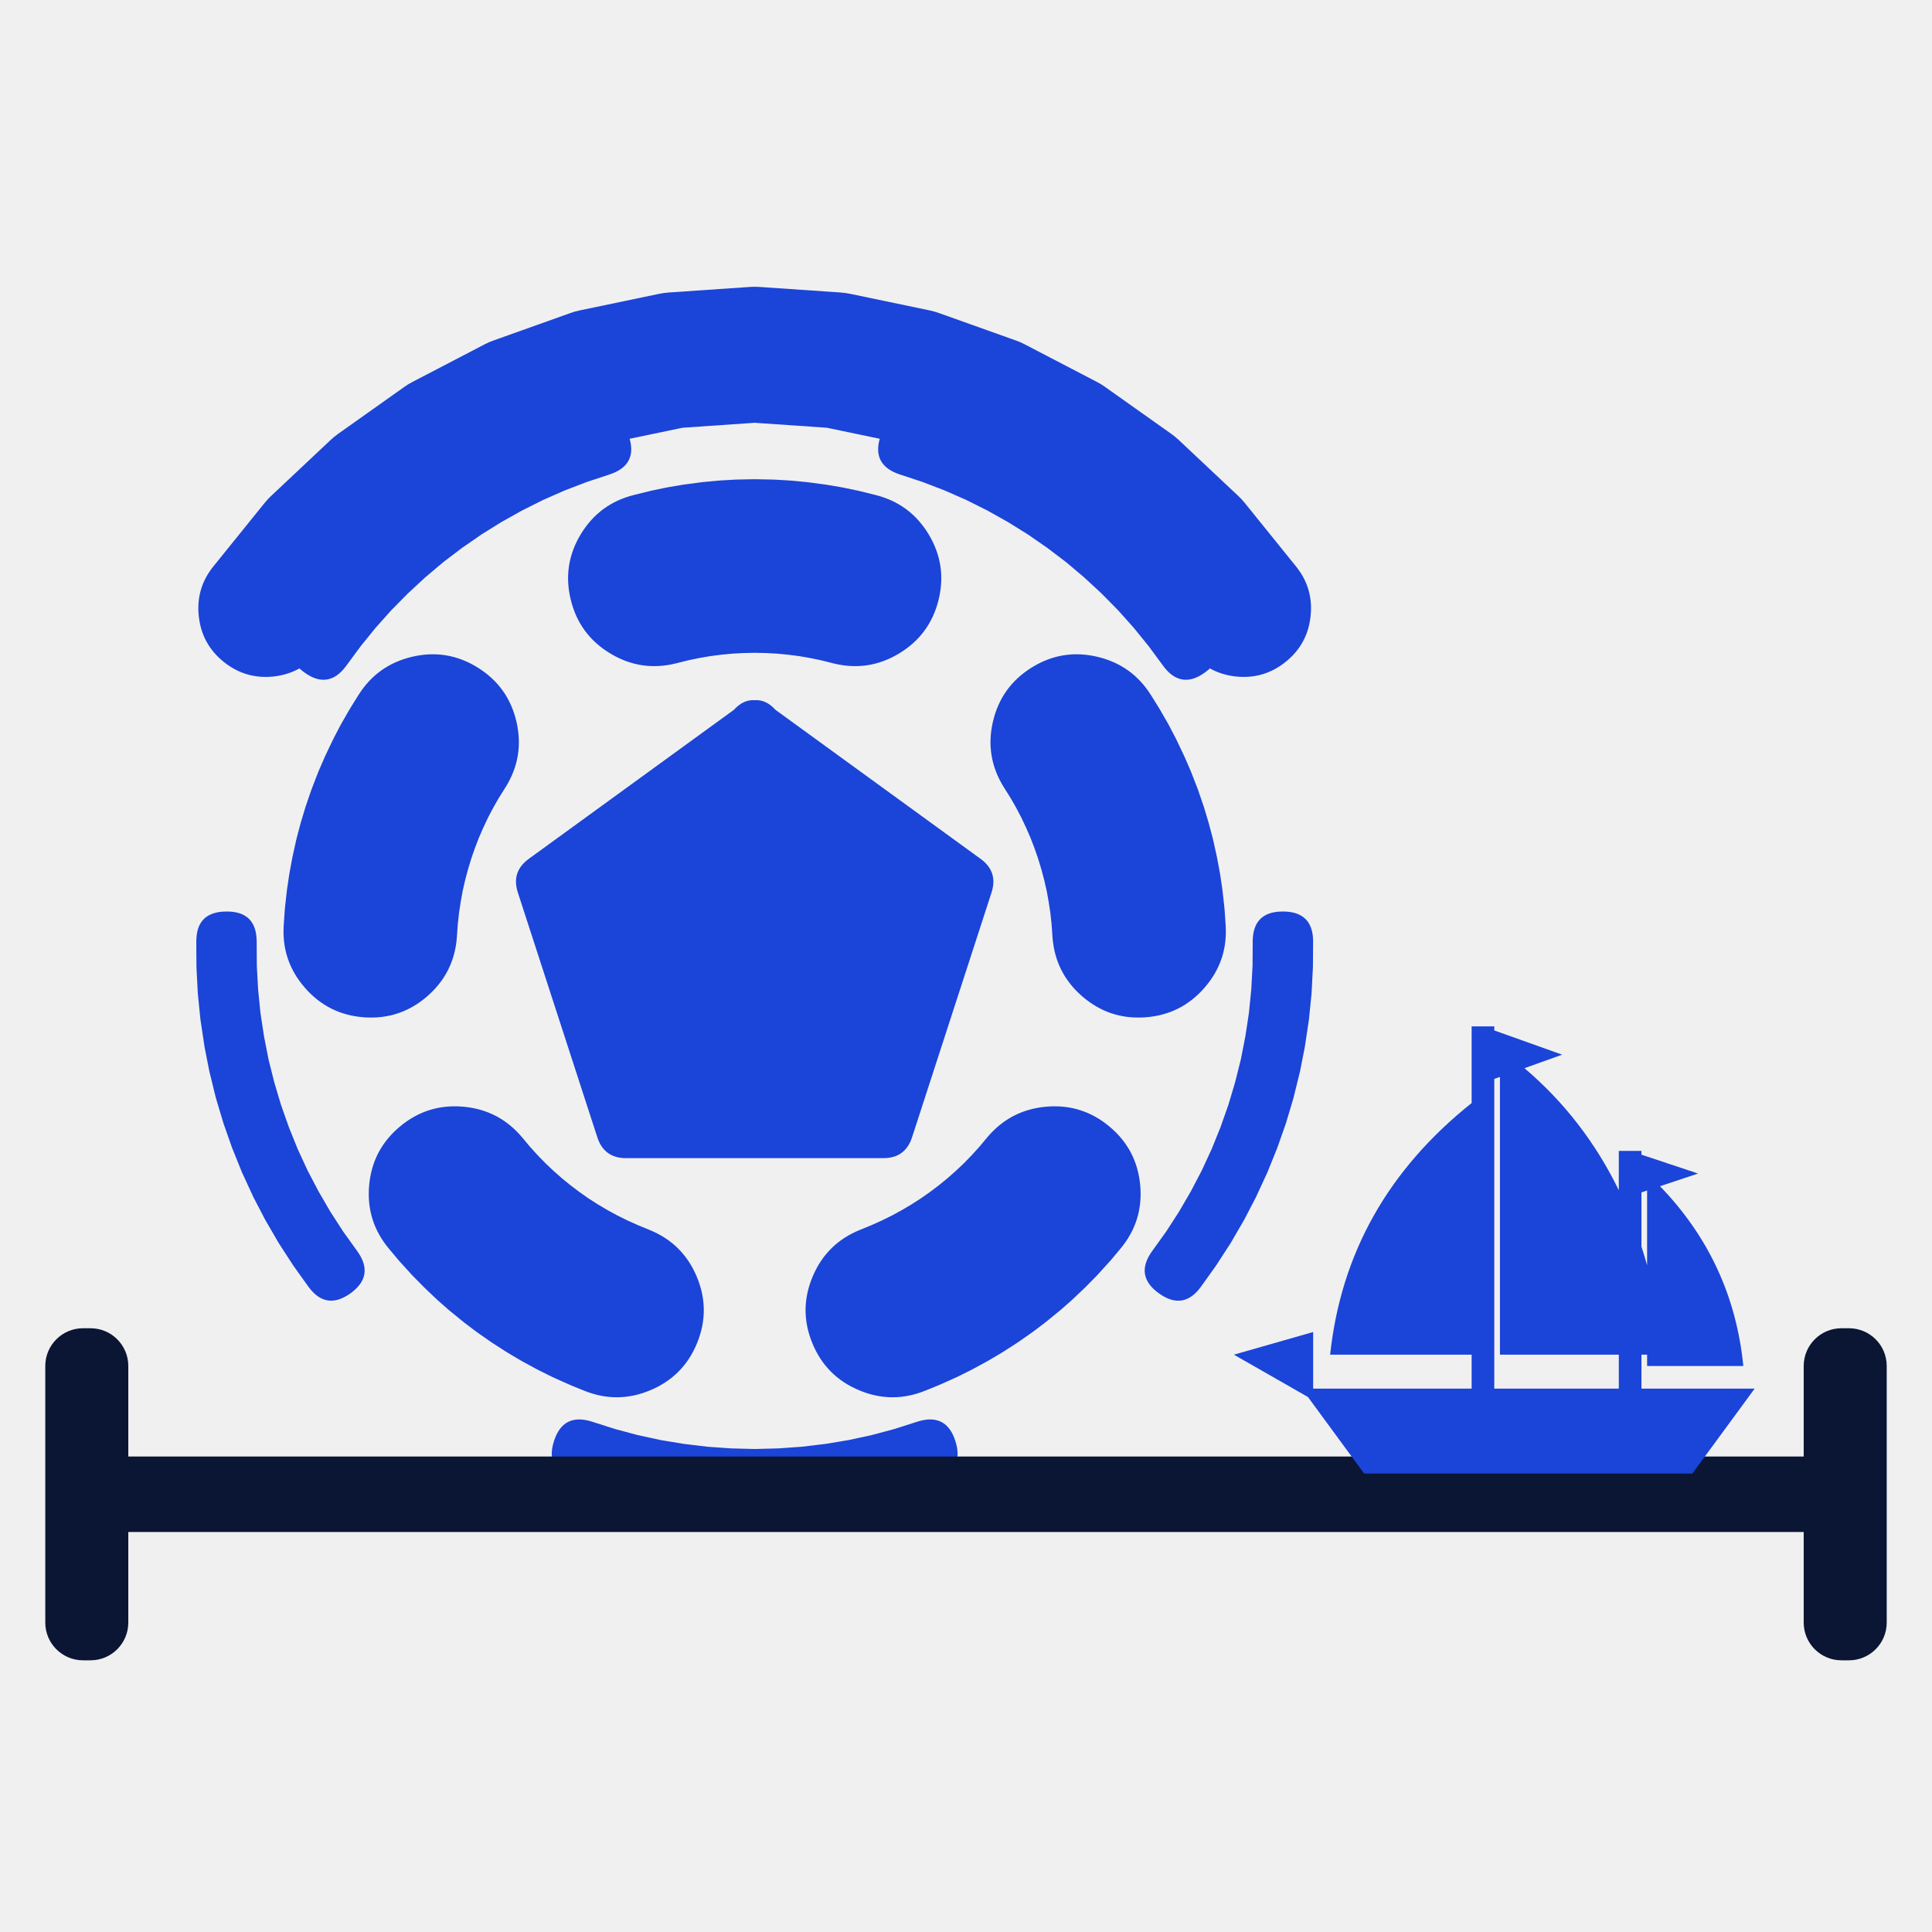
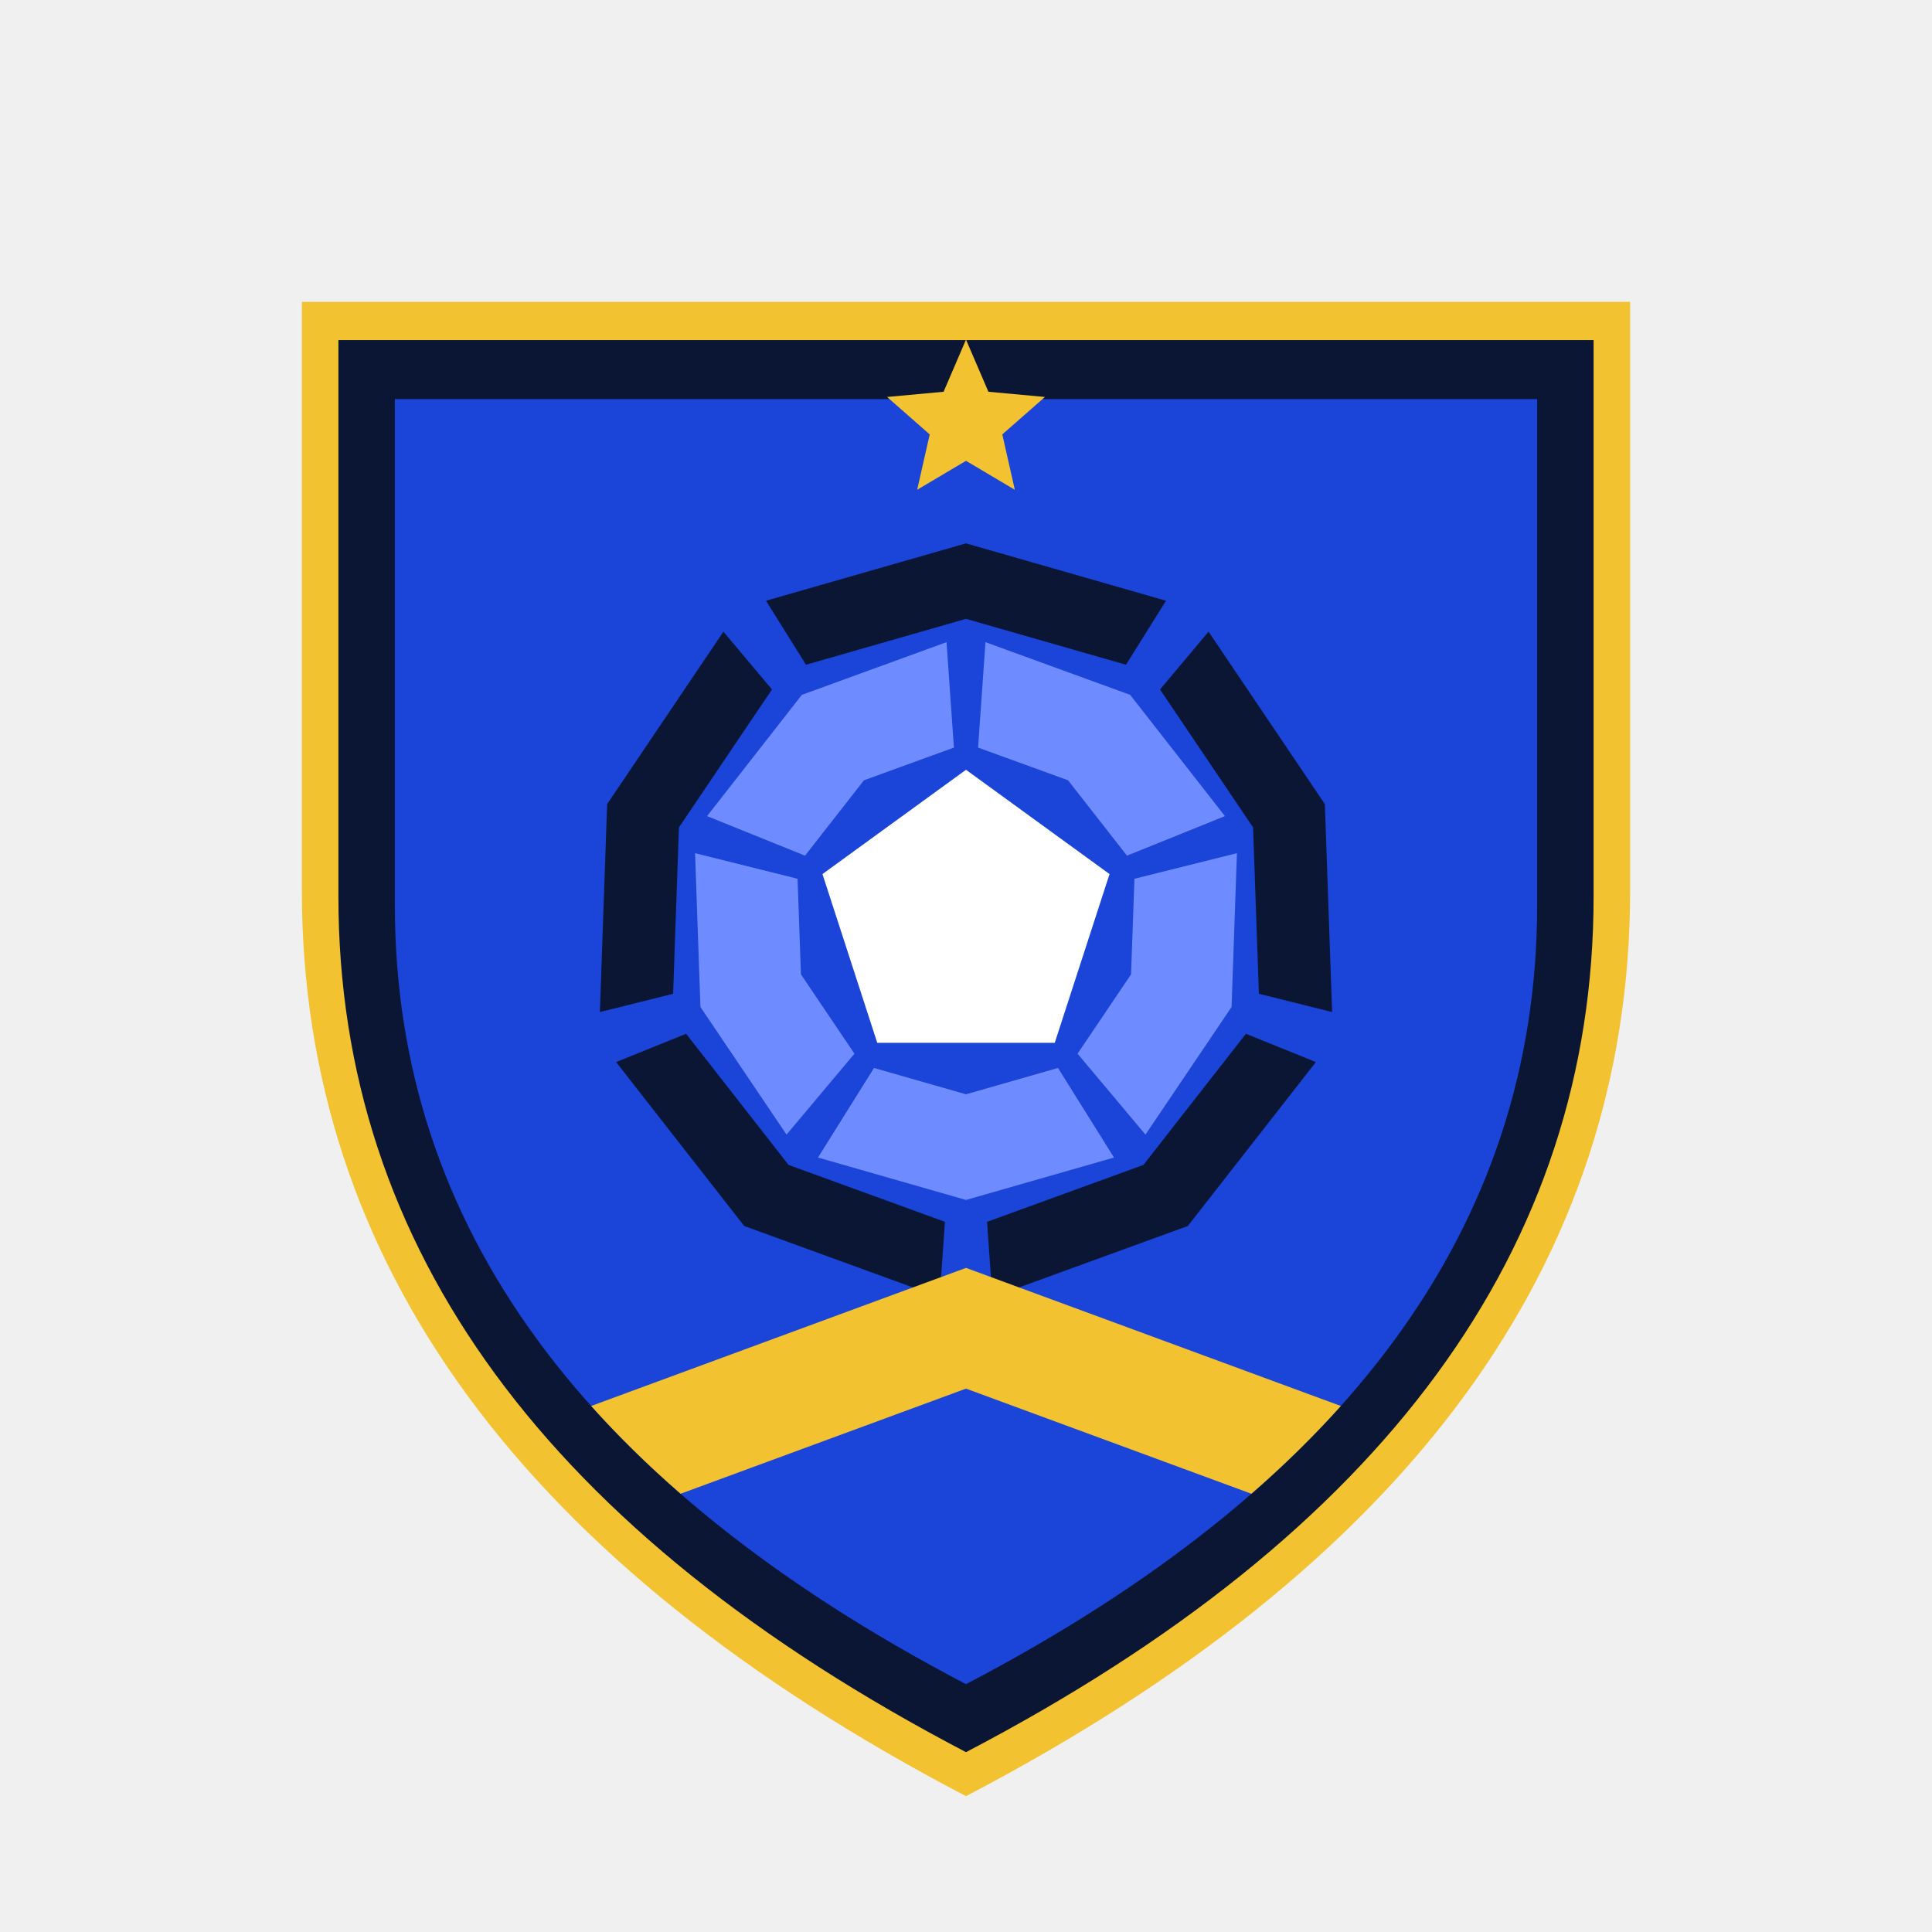
<svg xmlns="http://www.w3.org/2000/svg" viewBox="0 0 256 256" role="img" aria-labelledby="t">
-   <path fill="#1B44D8" d="M28.29 75.03 35.09 66.61Q35.48 66.13 35.93 65.71L43.82 58.29Q44.27 57.87 44.77 57.51L53.6 51.25Q54.1 50.89 54.65 50.61L64.25 45.61Q64.8 45.32 65.38 45.12L75.58 41.48Q76.16 41.27 76.77 41.14L87.36 38.93Q87.97 38.81 88.58 38.76L99.38 38.02Q100 37.98 100.62 38.02L111.42 38.76Q112.03 38.81 112.64 38.93L123.23 41.14Q123.84 41.27 124.42 41.48L134.62 45.12Q135.2 45.32 135.75 45.61L145.35 50.61Q145.9 50.89 146.4 51.25L155.23 57.51Q155.73 57.87 156.18 58.29L164.07 65.71Q164.52 66.13 164.91 66.61L171.71 75.03Q174.06 77.93 173.66 81.64Q173.27 85.35 170.37 87.69Q167.47 90.03 163.76 89.64Q161.86 89.43 160.32 88.57Q160.04 88.83 159.71 89.07Q158.1 90.26 156.7 90.04Q155.3 89.83 154.12 88.22L152.21 85.63L150.24 83.2L148.16 80.87L145.96 78.64L143.67 76.52L141.28 74.5L138.79 72.61L136.22 70.83L133.57 69.18L130.84 67.65L128.04 66.25L125.18 64.99L122.26 63.87L119.21 62.86Q115.58 61.65 116.57 58.14L109.57 56.68L100 56.02L90.43 56.68L83.43 58.14Q84.42 61.65 80.79 62.86L77.74 63.87L74.82 64.99L71.96 66.25L69.16 67.65L66.43 69.18L63.78 70.83L61.21 72.61L58.72 74.5L56.33 76.52L54.04 78.64L51.84 80.87L49.76 83.2L47.79 85.63L45.88 88.22Q44.7 89.83 43.3 90.04Q41.9 90.26 40.29 89.07Q39.96 88.83 39.68 88.57Q38.14 89.43 36.24 89.64Q32.53 90.03 29.63 87.69Q26.73 85.35 26.34 81.64Q25.94 77.93 28.29 75.03ZM100 92.78Q101.5 92.67 102.76 94.06L129.93 113.8Q132.28 115.51 131.38 118.27L120.85 150.7Q119.95 153.46 117.05 153.46H82.95Q80.05 153.46 79.15 150.7L68.62 118.27Q67.72 115.51 70.07 113.8L97.24 94.06Q98.5 92.67 100 92.78ZM148.43 165.5 147.21 166.96Q147.07 167.12 146.92 167.28L145.64 168.69Q145.5 168.85 145.35 169.01L144.01 170.37Q143.86 170.52 143.71 170.67L142.32 171.99Q142.17 172.13 142.01 172.28L140.58 173.54Q140.41 173.68 140.25 173.81L138.77 175.02Q138.6 175.16 138.43 175.29L136.91 176.44Q136.74 176.57 136.56 176.69L135 177.78Q134.82 177.9 134.64 178.02L133.04 179.05Q132.86 179.17 132.67 179.28L131.03 180.25Q130.85 180.36 130.66 180.46L128.98 181.37Q128.79 181.48 128.6 181.57L126.89 182.42Q126.7 182.51 126.5 182.6L124.76 183.38Q124.56 183.47 124.37 183.55L122.6 184.27Q118.18 186.06 113.8 184.2Q109.41 182.35 107.62 177.93Q105.83 173.52 107.69 169.13Q109.54 164.75 113.96 162.96L115.52 162.32L116.87 161.71L118.19 161.06L119.49 160.35L120.76 159.6L122.01 158.8L123.22 157.95L124.4 157.06L125.54 156.13L126.65 155.15L127.72 154.14L128.75 153.08L129.74 151.99L130.83 150.69Q133.9 147.05 138.65 146.64Q143.39 146.23 147.04 149.3Q150.68 152.36 151.09 157.11Q151.5 161.85 148.43 165.5ZM37.6 122.51 37.73 120.61Q37.75 120.4 37.77 120.18L37.98 118.29Q38 118.07 38.03 117.86L38.31 115.97Q38.34 115.76 38.38 115.55L38.73 113.67Q38.77 113.46 38.82 113.25L39.23 111.39Q39.28 111.18 39.33 110.97L39.82 109.13Q39.88 108.92 39.94 108.72L40.49 106.89Q40.56 106.69 40.63 106.48L41.25 104.68Q41.32 104.48 41.4 104.28L42.09 102.5Q42.17 102.3 42.25 102.1L43.01 100.35Q43.09 100.15 43.19 99.96L44.01 98.24Q44.1 98.04 44.2 97.85L45.08 96.16Q45.18 95.97 45.29 95.78L46.24 94.13Q46.35 93.94 46.46 93.76L47.47 92.14Q49.99 88.1 54.63 87.02Q59.27 85.94 63.31 88.46Q67.35 90.98 68.43 95.62Q69.51 100.26 66.99 104.31L66.09 105.74L65.36 107.02L64.67 108.33L64.04 109.67L63.45 111.02L62.92 112.4L62.44 113.79L62.01 115.21L61.63 116.64L61.3 118.08L61.04 119.53L60.82 120.99L60.66 122.46L60.54 124.15Q60.2 128.9 56.6 132.02Q53 135.14 48.25 134.8Q43.5 134.46 40.38 130.86Q37.26 127.27 37.6 122.51ZM77.4 184.27 75.63 183.55Q75.44 183.47 75.24 183.38L73.5 182.6Q73.3 182.51 73.11 182.42L71.4 181.57Q71.21 181.48 71.02 181.37L69.34 180.46Q69.15 180.36 68.97 180.25L67.33 179.28Q67.14 179.17 66.96 179.05L65.36 178.02Q65.18 177.9 65 177.78L63.44 176.69Q63.26 176.57 63.09 176.44L61.57 175.29Q61.4 175.16 61.23 175.02L59.75 173.81Q59.59 173.68 59.42 173.54L57.99 172.28Q57.83 172.13 57.68 171.99L56.29 170.67Q56.14 170.52 55.99 170.37L54.65 169.01Q54.5 168.85 54.36 168.69L53.08 167.28Q52.93 167.12 52.79 166.96L51.57 165.5Q48.5 161.85 48.91 157.11Q49.32 152.36 52.96 149.3Q56.61 146.23 61.35 146.64Q66.1 147.05 69.17 150.69L70.26 151.99L71.25 153.08L72.28 154.14L73.35 155.15L74.46 156.13L75.6 157.06L76.78 157.95L77.99 158.8L79.24 159.6L80.51 160.35L81.81 161.06L83.13 161.71L84.48 162.32L86.04 162.96Q90.46 164.75 92.31 169.13Q94.17 173.52 92.38 177.93Q90.59 182.35 86.2 184.2Q81.82 186.06 77.4 184.27ZM84.03 65.58 85.88 65.12Q86.09 65.07 86.3 65.02L88.17 64.63Q88.38 64.59 88.59 64.55L90.47 64.23Q90.68 64.2 90.9 64.17L92.79 63.92Q93 63.89 93.22 63.87L95.12 63.69Q95.33 63.67 95.54 63.66L97.45 63.55Q97.66 63.54 97.88 63.54L99.78 63.5Q100 63.5 100.22 63.5L102.12 63.54Q102.34 63.54 102.55 63.55L104.46 63.66Q104.67 63.67 104.88 63.69L106.78 63.87Q107 63.89 107.21 63.92L109.1 64.17Q109.32 64.2 109.53 64.23L111.41 64.55Q111.62 64.59 111.83 64.63L113.7 65.02Q113.91 65.07 114.12 65.12L115.97 65.58Q120.59 66.72 123.05 70.8Q125.51 74.88 124.36 79.51Q123.21 84.13 119.13 86.59Q115.05 89.05 110.43 87.9L108.79 87.49L107.34 87.19L105.89 86.94L104.42 86.75L102.95 86.61L101.48 86.53L100 86.5L98.52 86.53L97.05 86.61L95.58 86.75L94.11 86.94L92.66 87.19L91.21 87.49L89.57 87.9Q84.95 89.05 80.87 86.59Q76.78 84.13 75.64 79.51Q74.49 74.88 76.95 70.8Q79.41 66.72 84.03 65.58ZM152.53 92.14 153.54 93.76Q153.65 93.94 153.76 94.13L154.71 95.78Q154.82 95.97 154.92 96.16L155.8 97.85Q155.9 98.04 155.99 98.24L156.81 99.96Q156.91 100.15 156.99 100.35L157.75 102.1Q157.83 102.3 157.91 102.5L158.6 104.28Q158.68 104.48 158.75 104.68L159.37 106.48Q159.44 106.69 159.51 106.89L160.06 108.72Q160.12 108.92 160.18 109.13L160.67 110.97Q160.72 111.18 160.77 111.39L161.18 113.25Q161.23 113.46 161.27 113.67L161.62 115.55Q161.66 115.76 161.69 115.97L161.97 117.86Q162 118.07 162.02 118.29L162.23 120.18Q162.25 120.4 162.27 120.61L162.4 122.51Q162.74 127.27 159.62 130.86Q156.5 134.46 151.75 134.8Q147 135.14 143.4 132.02Q139.8 128.9 139.46 124.15L139.34 122.46L139.18 120.99L138.96 119.53L138.7 118.08L138.37 116.64L137.99 115.21L137.56 113.79L137.08 112.4L136.55 111.02L135.96 109.67L135.33 108.33L134.64 107.02L133.91 105.74L133.01 104.31Q130.49 100.26 131.57 95.62Q132.65 90.98 136.69 88.46Q140.73 85.94 145.37 87.02Q150.01 88.1 152.53 92.14ZM124 196 120.84 197Q120.75 197.03 120.66 197.06L117.46 197.91Q117.36 197.93 117.27 197.95L114.03 198.66Q113.94 198.68 113.85 198.69L110.58 199.24Q110.48 199.26 110.39 199.27L107.09 199.66Q107 199.67 106.91 199.68L103.6 199.91Q103.5 199.92 103.41 199.92L100.09 200Q100.05 200 100 200Q99.95 200 99.91 200L96.59 199.92Q96.5 199.92 96.4 199.91L93.09 199.68Q93 199.67 92.91 199.66L89.61 199.27Q89.52 199.26 89.42 199.24L86.15 198.69Q86.06 198.68 85.97 198.66L82.73 197.95Q82.64 197.93 82.54 197.91L79.34 197.06Q79.25 197.03 79.16 197L76 196Q72.19 194.79 73.4 190.97Q74 189.07 75.26 188.42Q76.52 187.77 78.42 188.37L81.49 189.35L84.51 190.16L87.57 190.82L90.65 191.33L93.76 191.7L96.87 191.92L100 192L103.13 191.92L106.24 191.7L109.35 191.33L112.43 190.82L115.49 190.16L118.51 189.35L121.58 188.37Q123.48 187.77 124.74 188.42Q126 189.07 126.6 190.97Q127.81 194.79 124 196ZM173.99 124.8 173.97 128.12Q173.97 128.21 173.96 128.31L173.79 131.62Q173.78 131.71 173.77 131.81L173.44 135.11Q173.43 135.2 173.41 135.3L172.92 138.57Q172.91 138.67 172.89 138.76L172.25 142.01Q172.23 142.11 172.2 142.2L171.41 145.42Q171.38 145.51 171.36 145.6L170.41 148.78Q170.38 148.87 170.35 148.96L169.25 152.09Q169.22 152.17 169.18 152.26L167.94 155.34Q167.9 155.42 167.86 155.51L166.47 158.52Q166.43 158.61 166.39 158.69L164.86 161.63Q164.81 161.71 164.76 161.8L163.1 164.66Q163.05 164.74 163 164.82L161.19 167.61Q161.14 167.69 161.09 167.76L159.16 170.46Q156.82 173.71 153.57 171.38Q150.32 169.05 152.65 165.8L154.53 163.18L156.23 160.55L157.8 157.85L159.25 155.08L160.56 152.24L161.73 149.34L162.77 146.39L163.66 143.4L164.42 140.37L165.02 137.3L165.49 134.21L165.8 131.1L165.97 127.97L165.99 124.75Q166 122.75 167.01 121.76Q168.01 120.77 170.01 120.78Q173.86 120.8 173.99 124.5C173.99 124.57 173.99 124.65 173.99 124.73ZM40.84 170.46 38.91 167.76Q38.86 167.69 38.81 167.61L37 164.82Q36.95 164.74 36.9 164.66L35.24 161.8Q35.19 161.71 35.14 161.63L33.61 158.69Q33.57 158.61 33.53 158.52L32.14 155.51Q32.1 155.42 32.06 155.34L30.82 152.26Q30.78 152.17 30.75 152.09L29.65 148.96Q29.62 148.87 29.59 148.78L28.64 145.6Q28.62 145.51 28.59 145.42L27.8 142.2Q27.77 142.11 27.75 142.01L27.11 138.76Q27.09 138.67 27.08 138.57L26.59 135.3Q26.57 135.2 26.56 135.11L26.23 131.81Q26.22 131.71 26.21 131.62L26.04 128.31Q26.03 128.21 26.03 128.12L26.01 124.8Q26.01 124.77 26.01 124.73C26.01 124.65 26.01 124.57 26.02 124.49Q26.14 120.8 29.99 120.78Q33.99 120.75 34.01 124.75L34.03 127.97L34.2 131.1L34.51 134.21L34.98 137.3L35.58 140.37L36.34 143.4L37.23 146.39L38.27 149.34L39.44 152.24L40.75 155.08L42.2 157.85L43.77 160.55L45.47 163.18L47.35 165.8Q48.51 167.42 48.28 168.82Q48.05 170.21 46.43 171.38Q44.8 172.54 43.41 172.31Q42.01 172.08 40.84 170.46Z" />
-   <path fill="#0A1633" d="M11 176H12C14.76 176 17 178.24 17 181V193H239V181C239 178.24 241.24 176 244 176H245C247.76 176 250 178.24 250 181V215C250 217.76 247.76 220 245 220H244C241.24 220 239 217.76 239 215V203H17V215C17 217.76 14.76 220 12 220H11C8.24 220 6 217.76 6 215V181C6 178.24 8.24 176 11 176Z" />
-   <path fill="#1B44D8" d="M173.31 185.11 163.5 179.5 174 176.5V184H195V179.5H176.25Q178.4 159.39 195 146.16V136H198V136.54L207 139.75L202 141.54Q209.88 148.23 214.5 157.71V152.5H217.5V153L225 155.5L219.96 157.18Q229.62 167.18 231 181H218.25V179.5H217.5V184H232.5L224.25 195.25H180.75L173.31 185.11ZM198 142.96V184H214.5V179.5H198.75V142.7ZM217.5 158V165.17Q217.9 166.4 218.25 167.66V157.75Z" />
+   <path fill="#F2C230" d="M40 40H216V118Q216 192 128 238Q40 192 40 118Z" />
+   <path fill="#0A1633" d="M44.84 45.06H211.16V118.77Q211.16 188.7 128 232.17Q44.84 188.7 44.84 118.77Z" />
+   <path fill="#1B44D8" d="M52.32 52.88H203.68V119.96Q203.68 183.6 128 223.16Q52.32 183.6 52.32 119.96Z" />
+   <path fill="#FFFFFF" d="M128 102 147.02 115.82 139.76 138.18H116.24L108.98 115.82Z" />
+   <path fill="#6E8CFF" d="M129.6 99.06 141.52 103.39 149.33 113.38 162.31 108.14 149.75 92.07 130.58 85.09Z" />
+   <path fill="#6E8CFF" d="M150.32 116.44 149.87 129.11 142.78 139.62 151.78 150.34 163.19 133.43 163.9 113.05Z" />
+   <path fill="#6E8CFF" d="M140.19 141.51 128 145 115.81 141.51 108.39 153.38 128 159 147.61 153.38Z" />
+   <path fill="#6E8CFF" d="M113.22 139.62 106.13 129.11 105.68 116.44 92.1 113.05 92.81 133.43 104.22 150.34Z" />
+   <path fill="#6E8CFF" d="M106.67 113.38 114.48 103.39 126.4 99.06 125.42 85.09 106.25 92.07 93.69 108.14Z" />
+   <path fill="#0A1633" d="M153.71 91.36 166.04 109.64 166.81 131.68 176.51 134.1 175.55 106.55 160.14 83.7Z" />
+   <path fill="#0A1633" d="M165.09 136.98 151.51 154.36 130.79 161.9 131.49 171.88 157.39 162.45 174.36 140.73Z" />
+   <path fill="#0A1633" d="M125.21 161.9 104.49 154.36 90.91 136.98 81.64 140.73 98.61 162.45 124.51 171.88Z" />
+   <path fill="#0A1633" d="M89.19 131.68 89.96 109.64 102.29 91.36 95.86 83.7 80.45 106.55 79.49 134.1Z" />
+   <path fill="#0A1633" d="M106.8 88.08 128 82 149.2 88.08 154.5 79.6 128 72 101.5 79.6Z" />
+   <path fill="#F2C230" d="M128 45 130.97 51.91 138.46 52.6 132.81 57.56 134.47 64.9 128 61.06 121.53 64.9 123.19 57.56 117.54 52.6 125.03 51.91Z" />
+   <path fill="#F2C230" d="M90.18 197.93Q83.7 192.29 78.33 186.3L128 168L177.67 186.3Q172.3 192.29 165.82 197.93L128 184L90.18 197.93Z" />
</svg>
